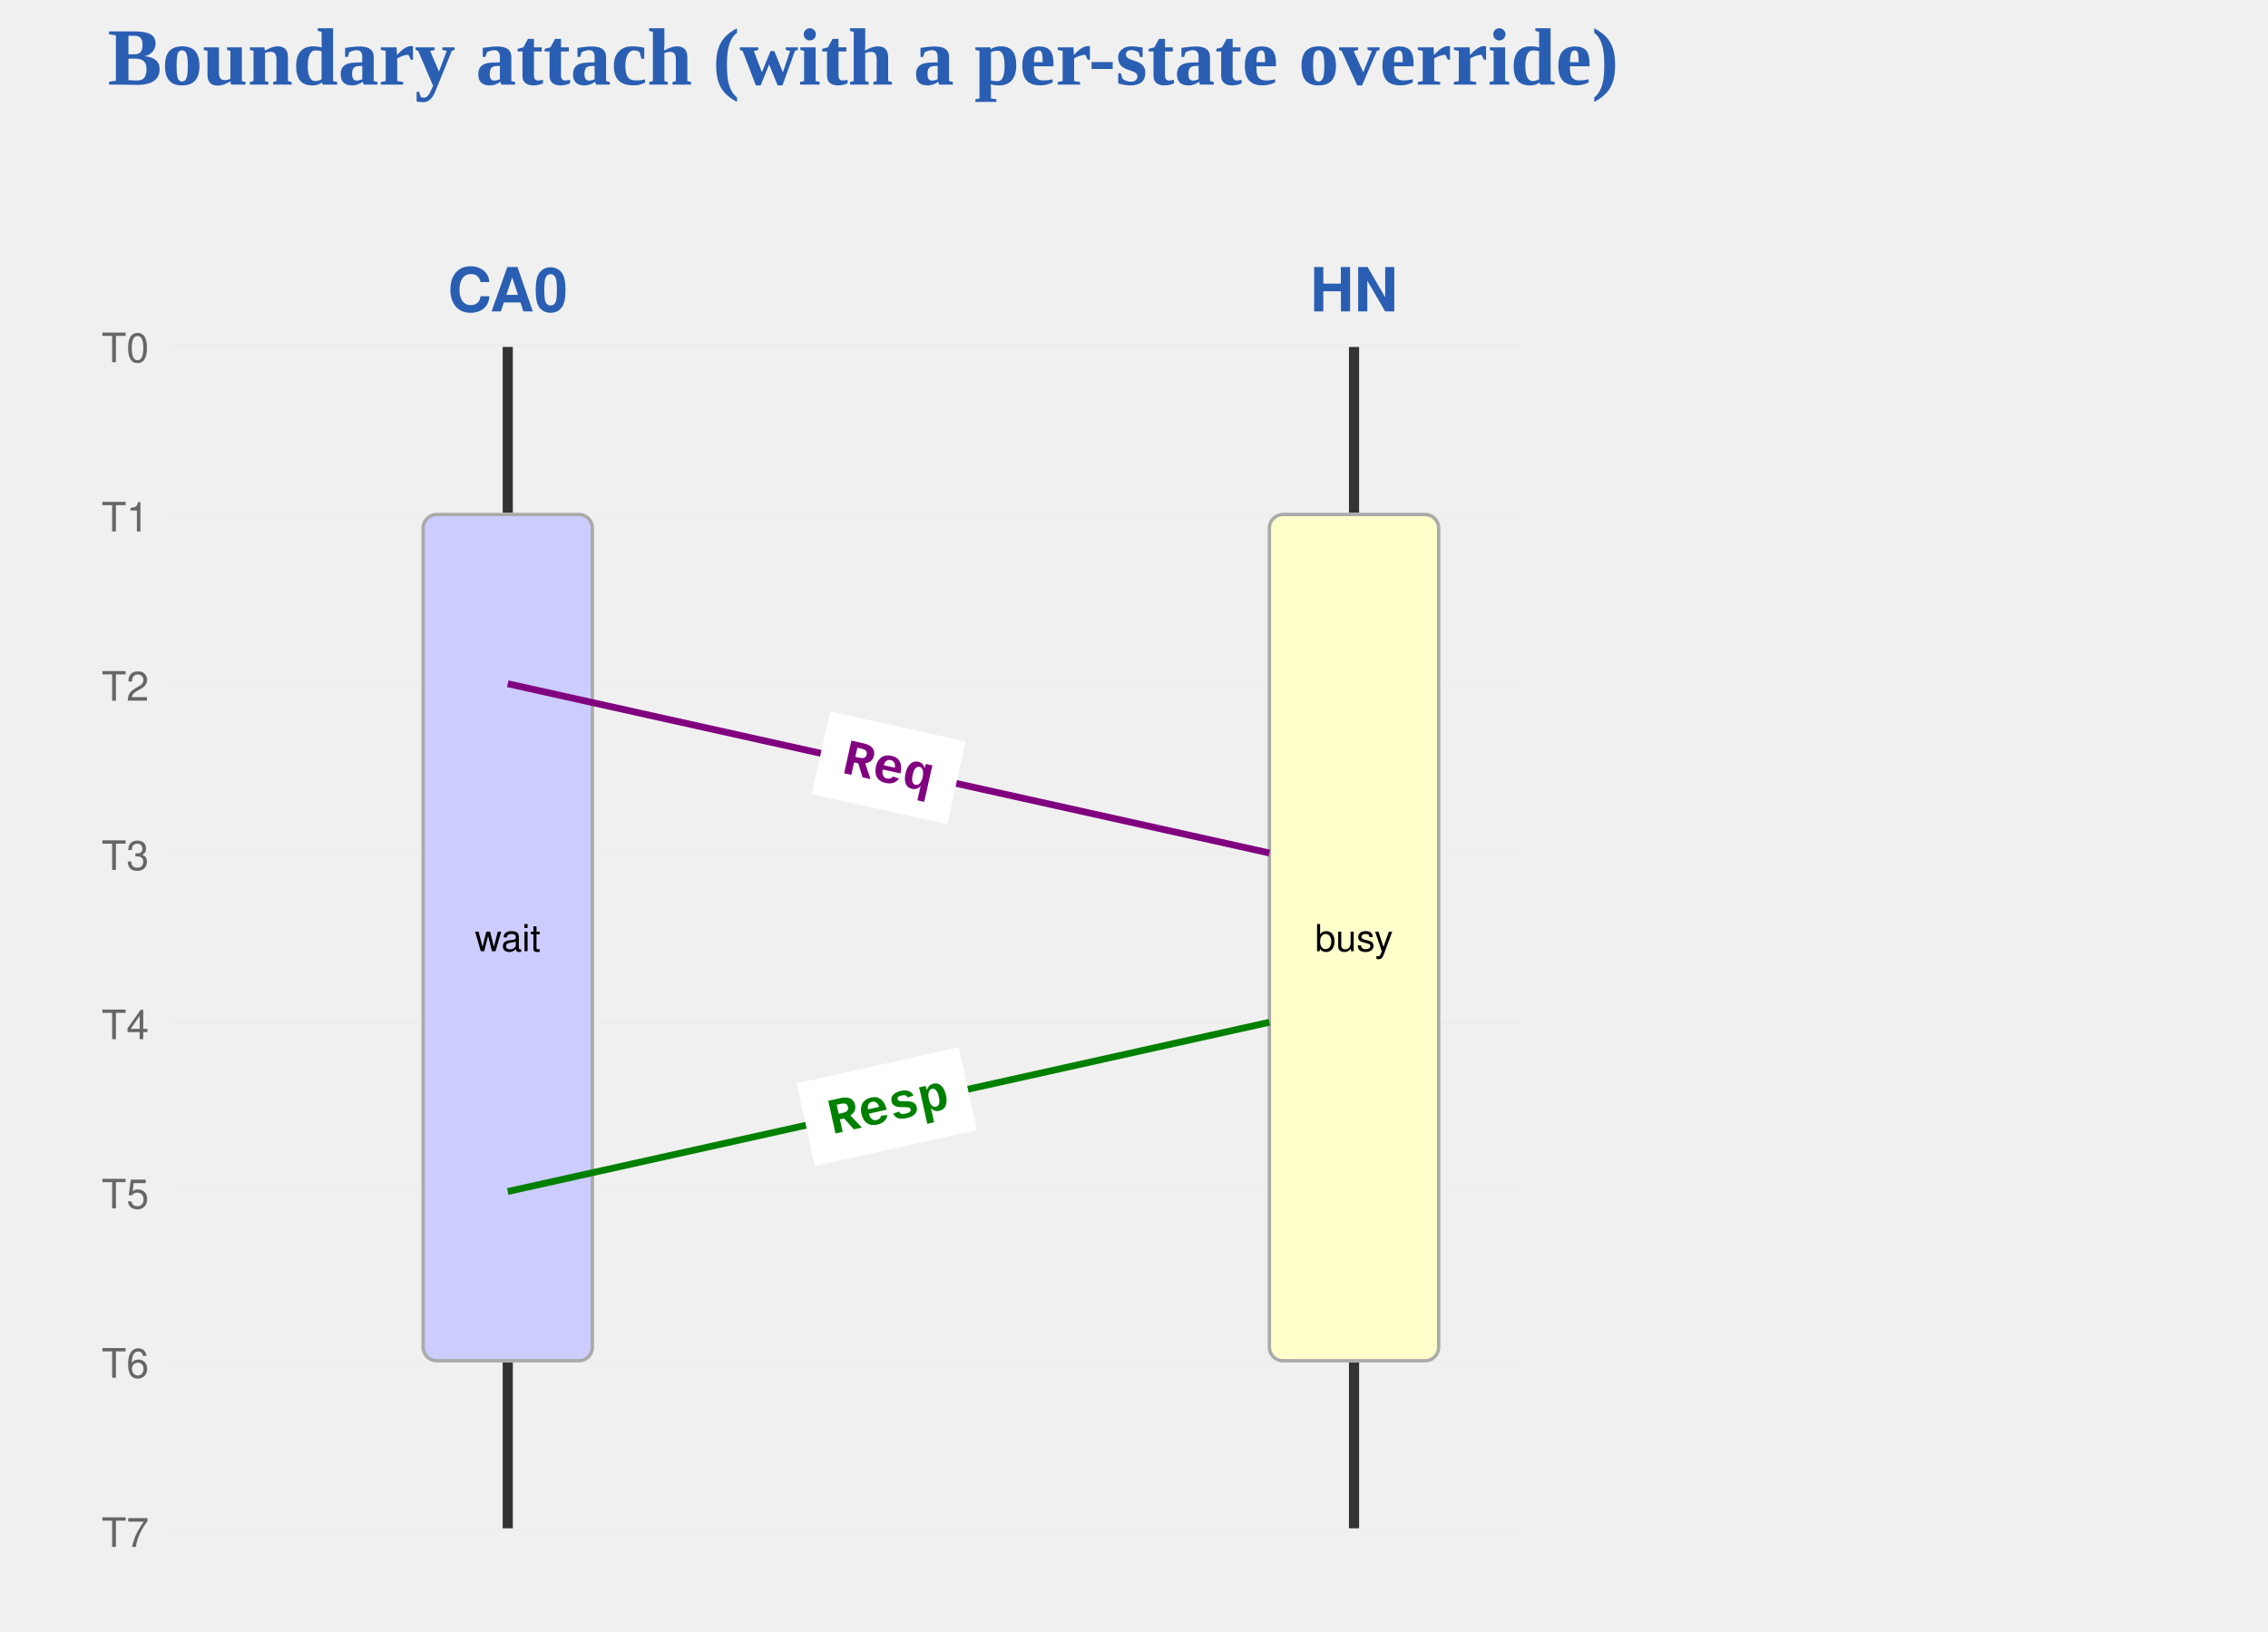
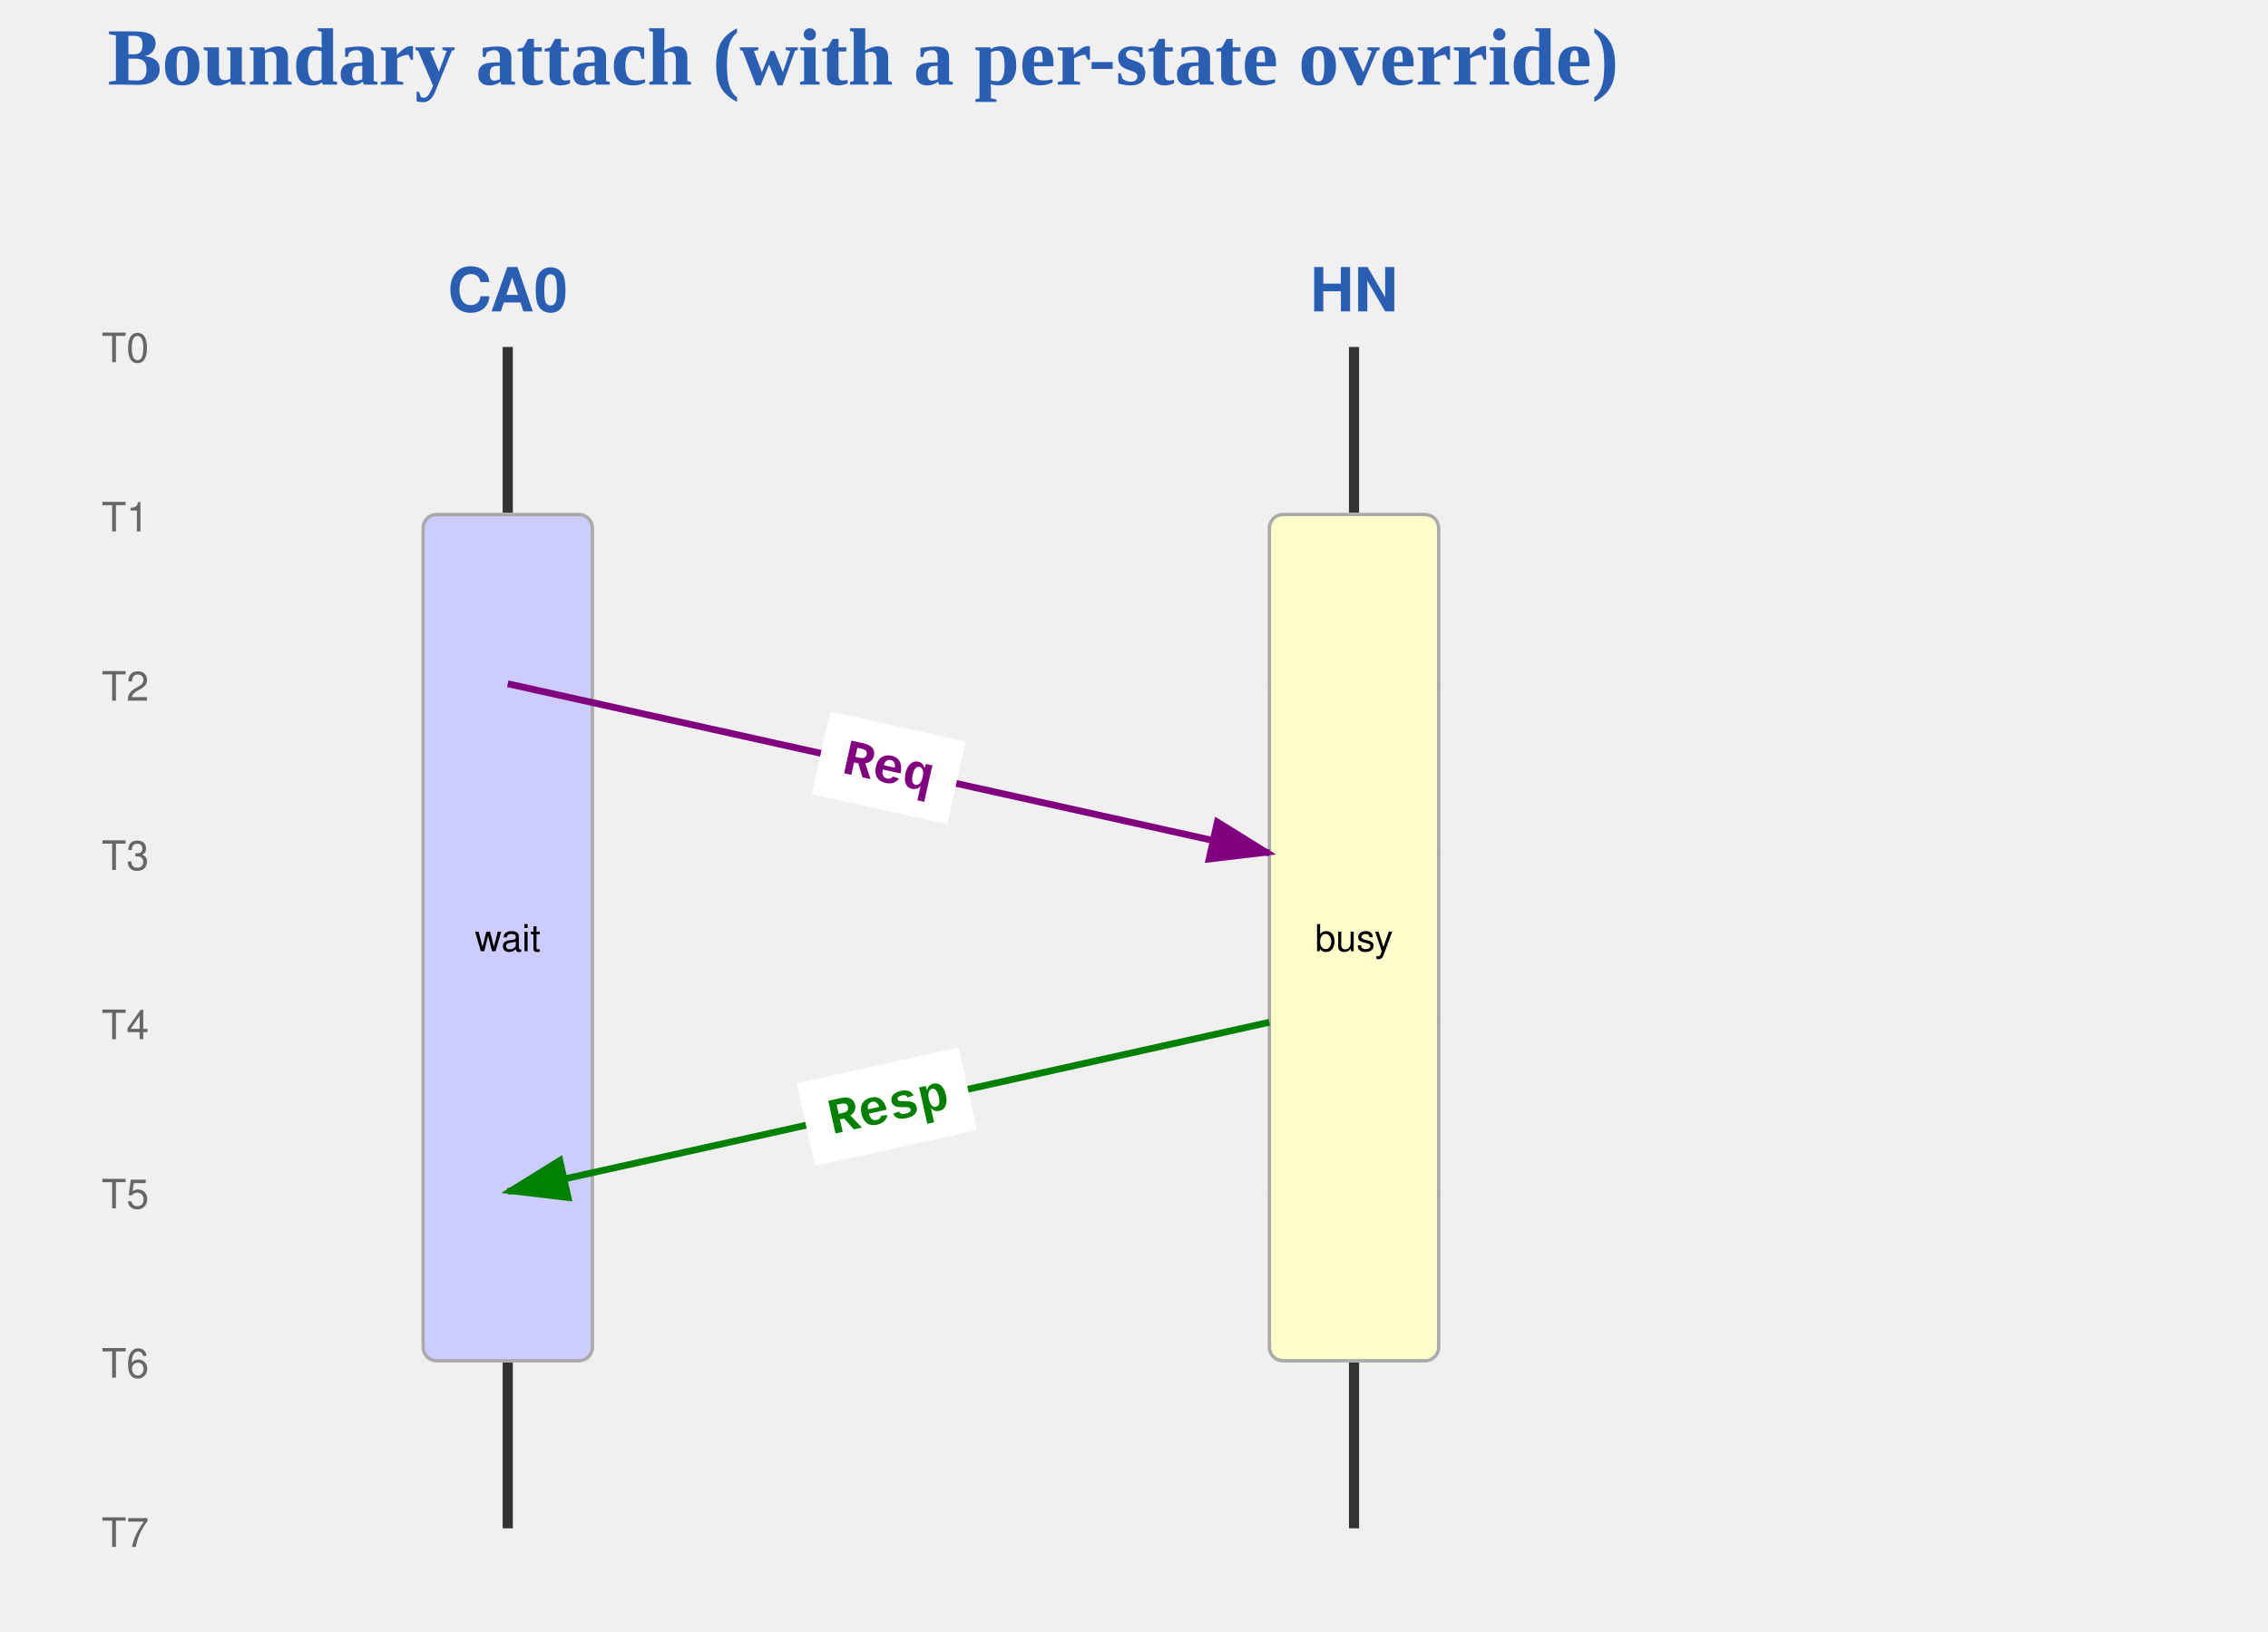
<svg xmlns="http://www.w3.org/2000/svg" id="temp-graph" width="670" height="482" viewBox="0 0 670 482" preserveAspectRatio="xMidYMid meet" style="max-width: none; height: auto;">
  <style>
    .label-box { fill: white; stroke: none; }
    .state-box { fill: #ffffcc; stroke: #aaa; rx: 4; ry: 4; }
    .lane-label { font-weight: bold; font-size: 18px; text-anchor: middle; fill: #2a5eb2; font-family: Helvetica, Arial, sans-serif; }
    /* Time-gap labels use the same face as lane labels; size/color are configurable. */
    .time-gap-label { font-weight: bold; font-size: 13px; text-anchor: middle; fill: #6b7280; font-family: Helvetica, Arial, sans-serif; }
    .sub-lane-label { font-weight: bold; font-size: 12px; text-anchor: middle; fill: #2a5eb2; font-family: Helvetica, Arial, sans-serif; }
    /* Repeated lane labels: a distinct guide style so they don't read as ordinary
       message/state text. Three variants (options.graph.labelStyle); opacity is
       set per-group inline from options.graph.opacity. */
    .lane-label-repeat { pointer-events: none; }
    /* outline: hollow, colored letters (true "word-art" outline) */
    .lane-label-repeat.outline .lane-label { fill: none; stroke: #2a5eb2; stroke-width: 1.3px; stroke-linejoin: round; }
    .lane-label-repeat.outline .sub-lane-label { fill: none; stroke: #2a5eb2; stroke-width: 1px; stroke-linejoin: round; }
    /* white: white letters with a colored outline */
    .lane-label-repeat.white .lane-label { fill: #ffffff; stroke: #2a5eb2; stroke-width: 3px; paint-order: stroke; stroke-linejoin: round; }
    .lane-label-repeat.white .sub-lane-label { fill: #ffffff; stroke: #2a5eb2; stroke-width: 2px; paint-order: stroke; stroke-linejoin: round; }
    /* solid: colored letters with a white halo (chunky, reads solid on white) */
    .lane-label-repeat.solid .lane-label, .lane-label-repeat.solid .sub-lane-label { paint-order: stroke; stroke: #ffffff; stroke-width: 3.5px; stroke-linejoin: round; }
    .lane-group-label { font-weight: bold; font-size: 14px; text-anchor: middle; fill: #6699cc; font-family: Helvetica, Arial, sans-serif; }
    .lane-group-bracket { stroke: #6699cc; stroke-width: 2; stroke-dasharray: 4,4; fill: none; }
    .message-label { font-size: 15px; font-family: 'Courier New', monospace; dominant-baseline: middle; font-weight: bold; }
    .state-label { font-size: 11px; fill: black; font-family: Helvetica, Arial, sans-serif; text-anchor: middle; }
    .arrow { stroke-width: 2; }
    .dashed { stroke-dasharray: 5,5; }
    .time-label { font-size: 12px; fill: #666; font-family: Helvetica, Arial, sans-serif; }
    .grid-line { stroke: #eee; stroke-width: 1; }
    .legend-box { fill: white; stroke: #ccc; stroke-width: 1; rx: 6; ry: 6; }
    .legend-title { font-weight: bold; font-size: 16px; fill: #2a5eb2; font-family: Helvetica, Arial, sans-serif; }
    .legend-label { font-size: 27px; font-family: 'Courier New', monospace; dominant-baseline: middle; }
    .info-box { fill: white; stroke: #333; stroke-width: 1; rx: 4; ry: 4; }
    .info-box-text { font-size: 12px; font-family: Helvetica, Arial, sans-serif; fill: #333; }
    .info-box-line { stroke: #333; stroke-width: 1; stroke-dasharray: 3,3; fill: none; }
    /* Interaction frames (PlantUML-style): a thin bordered region with a cut-corner
       label tab at the top-left. Transparent interior so it scopes without hiding. */
    .frame-box { fill: none; stroke: #888; stroke-width: 1.2; }
    .frame-tab { fill: #f3f3f3; stroke: #888; stroke-width: 1.2; }
    .frame-label { font-size: 13px; font-weight: bold; font-family: Helvetica, Arial, sans-serif; fill: #666; }
  </style>
+   <style>
+     .label-box { fill: white; stroke: none; }
+     .state-box { fill: #ffffcc; stroke: #aaa; rx: 4; ry: 4; }
+     .lane-label { font-weight: bold; font-size: 18px; text-anchor: middle; fill: #2a5eb2; font-family: Helvetica, Arial, sans-serif; }
+     /* Time-gap labels use the same face as lane labels; size/color are configurable. */
+     .time-gap-label { font-weight: bold; font-size: 13px; text-anchor: middle; fill: #6b7280; font-family: Helvetica, Arial, sans-serif; }
+     .sub-lane-label { font-weight: bold; font-size: 12px; text-anchor: middle; fill: #2a5eb2; font-family: Helvetica, Arial, sans-serif; }
+     /* Repeated lane labels: a distinct guide style so they don't read as ordinary
+        message/state text. Three variants (options.graph.labelStyle); opacity is
+        set per-group inline from options.graph.opacity. */
+     .lane-label-repeat { pointer-events: none; }
+     /* outline: hollow, colored letters (true "word-art" outline) */
+     .lane-label-repeat.outline .lane-label { fill: none; stroke: #2a5eb2; stroke-width: 1.3px; stroke-linejoin: round; }
+     .lane-label-repeat.outline .sub-lane-label { fill: none; stroke: #2a5eb2; stroke-width: 1px; stroke-linejoin: round; }
+     /* white: white letters with a colored outline */
+     .lane-label-repeat.white .lane-label { fill: #ffffff; stroke: #2a5eb2; stroke-width: 3px; paint-order: stroke; stroke-linejoin: round; }
+     .lane-label-repeat.white .sub-lane-label { fill: #ffffff; stroke: #2a5eb2; stroke-width: 2px; paint-order: stroke; stroke-linejoin: round; }
+     /* solid: colored letters with a white halo (chunky, reads solid on white) */
+     .lane-label-repeat.solid .lane-label, .lane-label-repeat.solid .sub-lane-label { paint-order: stroke; stroke: #ffffff; stroke-width: 3.5px; stroke-linejoin: round; }
+     .lane-group-label { font-weight: bold; font-size: 14px; text-anchor: middle; fill: #6699cc; font-family: Helvetica, Arial, sans-serif; }
+     .lane-group-bracket { stroke: #6699cc; stroke-width: 2; stroke-dasharray: 4,4; fill: none; }
+     .message-label { font-size: 15px; font-family: 'Courier New', monospace; dominant-baseline: middle; font-weight: bold; }
+     .state-label { font-size: 11px; fill: black; font-family: Helvetica, Arial, sans-serif; text-anchor: middle; }
+     .arrow { stroke-width: 2; }
+     .dashed { stroke-dasharray: 5,5; }
+     .time-label { font-size: 12px; fill: #666; font-family: Helvetica, Arial, sans-serif; }
+     .grid-line { stroke: #eee; stroke-width: 1; }
+     .legend-box { fill: white; stroke: #ccc; stroke-width: 1; rx: 6; ry: 6; }
+     .legend-title { font-weight: bold; font-size: 16px; fill: #2a5eb2; font-family: Helvetica, Arial, sans-serif; }
+     .legend-label { font-size: 27px; font-family: 'Courier New', monospace; dominant-baseline: middle; }
+     .info-box { fill: white; stroke: #333; stroke-width: 1; rx: 4; ry: 4; }
+     .info-box-text { font-size: 12px; font-family: Helvetica, Arial, sans-serif; fill: #333; }
+     .info-box-line { stroke: #333; stroke-width: 1; stroke-dasharray: 3,3; fill: none; }
+     /* Interaction frames (PlantUML-style): a thin bordered region with a cut-corner
+        label tab at the top-left. Transparent interior so it scopes without hiding. */
+     .frame-box { fill: none; stroke: #888; stroke-width: 1.2; }
+     .frame-tab { fill: #f3f3f3; stroke: #888; stroke-width: 1.2; }
+     .frame-label { font-size: 13px; font-weight: bold; font-family: Helvetica, Arial, sans-serif; fill: #666; }
+   </style>
+   <defs>
+     <marker id="arrowhead-purple" markerWidth="10" markerHeight="7" refX="9" refY="3.5" orient="auto">
+       <polygon points="0 0, 10 3.5, 0 7" fill="purple" />
+     </marker>
+     <marker id="arrowhead-green" markerWidth="10" markerHeight="7" refX="9" refY="3.5" orient="auto">
+       <polygon points="0 0, 10 3.5, 0 7" fill="green" />
+     </marker>
+   </defs>
  <style>
    .label-box { fill: white; stroke: none; }
    .state-box { fill: #ffffcc; stroke: #aaa; rx: 4; ry: 4; }
    .lane-label { font-weight: bold; font-size: 18px; text-anchor: middle; fill: #2a5eb2; font-family: Helvetica, Arial, sans-serif; }
    /* Time-gap labels use the same face as lane labels; size/color are configurable. */
    .time-gap-label { font-weight: bold; font-size: 13px; text-anchor: middle; fill: #6b7280; font-family: Helvetica, Arial, sans-serif; }
    .sub-lane-label { font-weight: bold; font-size: 12px; text-anchor: middle; fill: #2a5eb2; font-family: Helvetica, Arial, sans-serif; }
    /* Repeated lane labels: a distinct guide style so they don't read as ordinary
       message/state text. Three variants (options.graph.labelStyle); opacity is
       set per-group inline from options.graph.opacity. */
    .lane-label-repeat { pointer-events: none; }
    /* outline: hollow, colored letters (true "word-art" outline) */
    .lane-label-repeat.outline .lane-label { fill: none; stroke: #2a5eb2; stroke-width: 1.3px; stroke-linejoin: round; }
    .lane-label-repeat.outline .sub-lane-label { fill: none; stroke: #2a5eb2; stroke-width: 1px; stroke-linejoin: round; }
    /* white: white letters with a colored outline */
    .lane-label-repeat.white .lane-label { fill: #ffffff; stroke: #2a5eb2; stroke-width: 3px; paint-order: stroke; stroke-linejoin: round; }
    .lane-label-repeat.white .sub-lane-label { fill: #ffffff; stroke: #2a5eb2; stroke-width: 2px; paint-order: stroke; stroke-linejoin: round; }
    /* solid: colored letters with a white halo (chunky, reads solid on white) */
    .lane-label-repeat.solid .lane-label, .lane-label-repeat.solid .sub-lane-label { paint-order: stroke; stroke: #ffffff; stroke-width: 3.5px; stroke-linejoin: round; }
    .lane-group-label { font-weight: bold; font-size: 14px; text-anchor: middle; fill: #6699cc; font-family: Helvetica, Arial, sans-serif; }
    .lane-group-bracket { stroke: #6699cc; stroke-width: 2; stroke-dasharray: 4,4; fill: none; }
    .message-label { font-size: 15px; font-family: 'Courier New', monospace; dominant-baseline: middle; font-weight: bold; }
    .state-label { font-size: 11px; fill: black; font-family: Helvetica, Arial, sans-serif; text-anchor: middle; }
    .arrow { stroke-width: 2; }
    .dashed { stroke-dasharray: 5,5; }
    .time-label { font-size: 12px; fill: #666; font-family: Helvetica, Arial, sans-serif; }
    .grid-line { stroke: #eee; stroke-width: 1; }
    .legend-box { fill: white; stroke: #ccc; stroke-width: 1; rx: 6; ry: 6; }
    .legend-title { font-weight: bold; font-size: 16px; fill: #2a5eb2; font-family: Helvetica, Arial, sans-serif; }
    .legend-label { font-size: 27px; font-family: 'Courier New', monospace; dominant-baseline: middle; }
    .info-box { fill: white; stroke: #333; stroke-width: 1; rx: 4; ry: 4; }
    .info-box-text { font-size: 12px; font-family: Helvetica, Arial, sans-serif; fill: #333; }
    .info-box-line { stroke: #333; stroke-width: 1; stroke-dasharray: 3,3; fill: none; }
    /* Interaction frames (PlantUML-style): a thin bordered region with a cut-corner
       label tab at the top-left. Transparent interior so it scopes without hiding. */
    .frame-box { fill: none; stroke: #888; stroke-width: 1.2; }
    .frame-tab { fill: #f3f3f3; stroke: #888; stroke-width: 1.2; }
    .frame-label { font-size: 13px; font-weight: bold; font-family: Helvetica, Arial, sans-serif; fill: #666; }
  </style>
  <line x1="150" y1="102" x2="150" y2="452" stroke="#333" stroke-width="3" data-kind="lane" data-index="0" data-role="line" />
  <text x="150" y="92" class="lane-label" data-kind="lane" data-index="0" data-role="label">
    <tspan x="150" dy="0">CA0</tspan>
  </text>
  <line x1="400" y1="102" x2="400" y2="452" stroke="#333" stroke-width="3" data-kind="lane" data-index="1" data-role="line" />
  <text x="400" y="92" class="lane-label" data-kind="lane" data-index="1" data-role="label">
    <tspan x="400" dy="0">HN</tspan>
  </text>
  <text x="255" y="25" text-anchor="middle" font-size="24" font-weight="bold" fill="#2a5eb2" data-kind="title" data-index="0">
    <tspan x="255" dy="0">Boundary attach (with a per-state override)</tspan>
  </text>
  <line x1="50" y1="102" x2="450" y2="102" class="grid-line" />
  <text x="30" y="107" class="time-label">T0</text>
  <line x1="50" y1="152" x2="450" y2="152" class="grid-line" />
  <text x="30" y="157" class="time-label">T1</text>
  <line x1="50" y1="202" x2="450" y2="202" class="grid-line" />
  <text x="30" y="207" class="time-label">T2</text>
  <line x1="50" y1="252" x2="450" y2="252" class="grid-line" />
  <text x="30" y="257" class="time-label">T3</text>
  <line x1="50" y1="302" x2="450" y2="302" class="grid-line" />
  <text x="30" y="307" class="time-label">T4</text>
  <line x1="50" y1="352" x2="450" y2="352" class="grid-line" />
  <text x="30" y="357" class="time-label">T5</text>
  <line x1="50" y1="402" x2="450" y2="402" class="grid-line" />
  <text x="30" y="407" class="time-label">T6</text>
  <line x1="50" y1="452" x2="450" y2="452" class="grid-line" />
  <text x="30" y="457" class="time-label">T7</text>
  <g>
    <g data-kind="state" data-index="0">
      <rect x="375" width="50" y="152" height="250" fill="#ffffcc" stroke="#aaa" stroke-width="1" rx="4" ry="4" />
      <text x="400" class="state-label" y="281" style="font-size: 11px;">
        <tspan x="400" dy="0">busy</tspan>
      </text>
    </g>
    <g data-kind="state" data-index="1">
      <rect x="125" width="50" y="152" height="250" fill="#ccccff" stroke="#aaa" stroke-width="1" rx="4" ry="4" />
      <text x="150" class="state-label" y="281" style="font-size: 11px;">
        <tspan x="150" dy="0">wait</tspan>
      </text>
    </g>
  </g>
  <g>
    <line x1="150" y1="202" x2="375" y2="252" stroke="purple" class="arrow" data-kind="message" data-index="0" data-role="line" marker-end="url(#arrowhead-purple)" />
    <g transform="rotate(12.52881, 262.5, 227)" data-kind="message" data-index="0" data-role="label">
      <rect x="241.992" y="214.328" width="41.003" height="25" class="label-box" />
      <text x="262.5" y="227" class="message-label" fill="purple" text-anchor="middle">
        <tspan x="262.5" dy="0">Req</tspan>
      </text>
    </g>
    <line x1="375" y1="302" x2="150" y2="352" stroke="green" class="arrow" data-kind="message" data-index="1" data-role="line" marker-end="url(#arrowhead-green)" />
    <g transform="rotate(347.4712, 262.5, 327)" data-kind="message" data-index="1" data-role="label">
      <rect x="237.492" y="314.328" width="49.016" height="25" class="label-box" />
      <text x="262.5" y="327" class="message-label" fill="green" text-anchor="middle">
        <tspan x="262.5" dy="0">Resp</tspan>
      </text>
    </g>
  </g>
  <g />
  <g />
  <g />
</svg>
